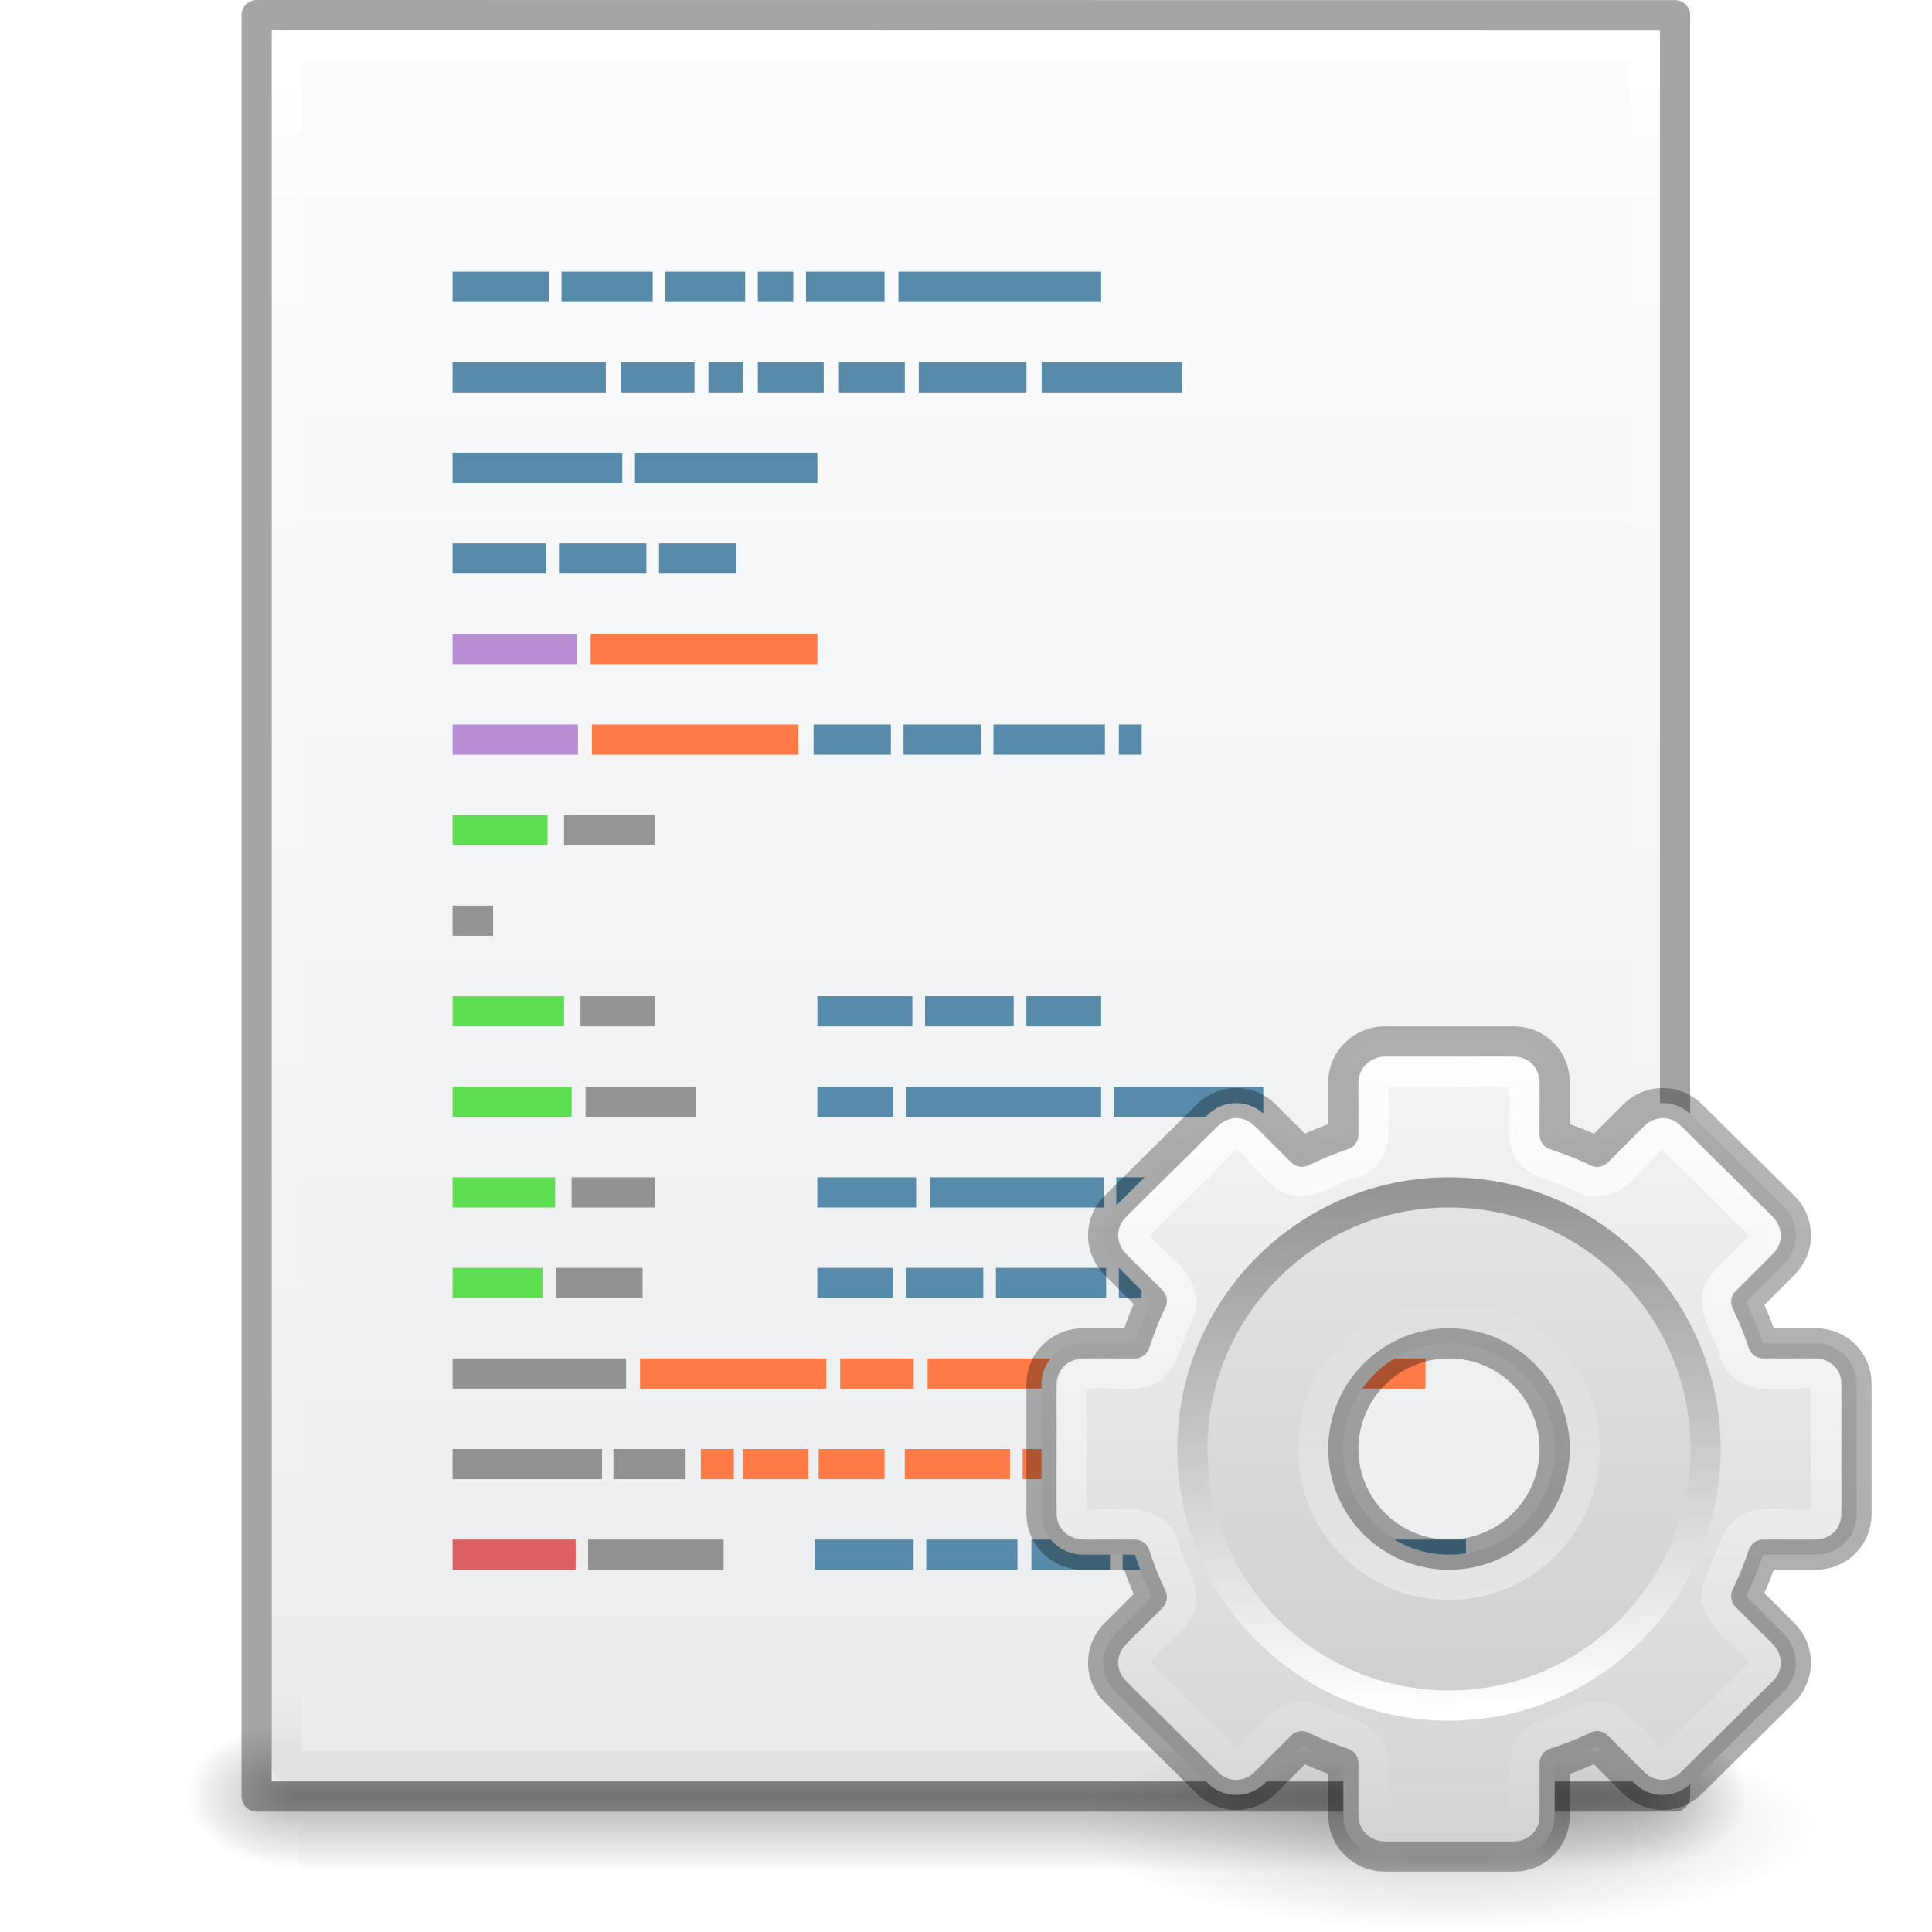
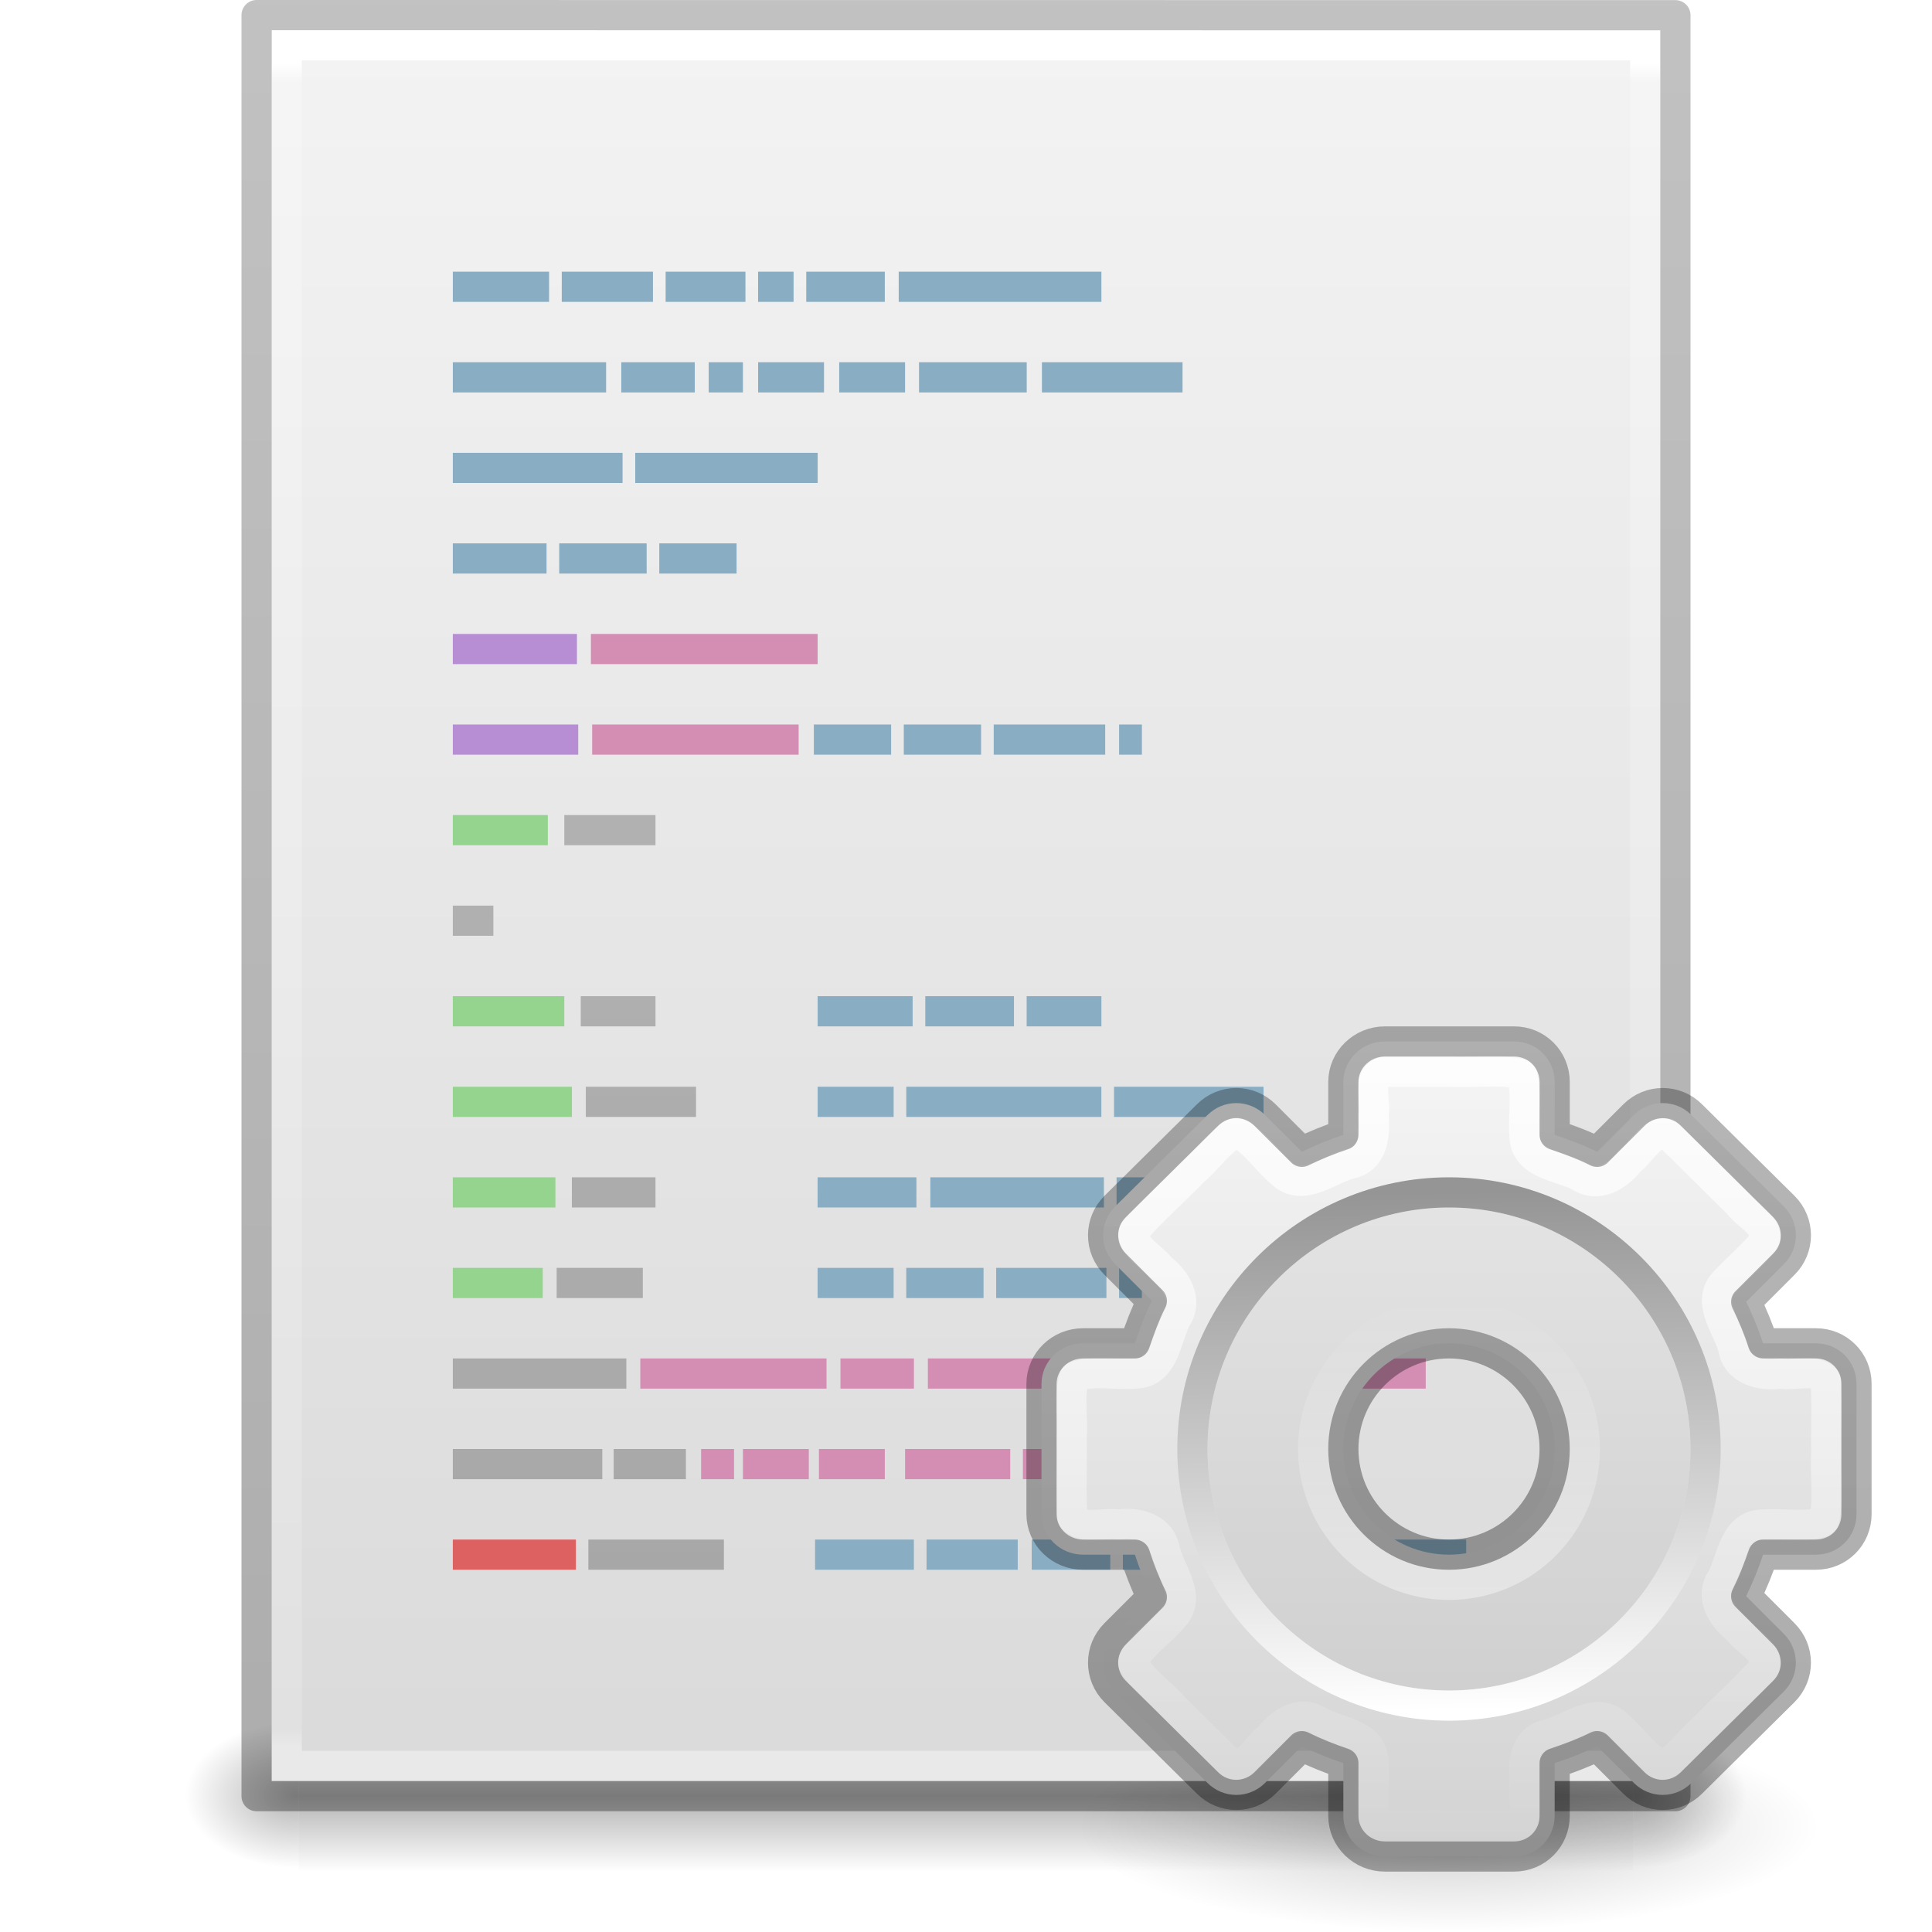
<svg xmlns="http://www.w3.org/2000/svg" xmlns:xlink="http://www.w3.org/1999/xlink" version="1.1" width="64" height="64" id="svg4132">
  <defs id="defs4134">
    <linearGradient id="linearGradient5031">
      <stop id="stop5033" style="stop-color:#a3a3a3;stop-opacity:1" offset="0" />
      <stop id="stop5035" style="stop-color:#bababa;stop-opacity:1" offset="1" />
    </linearGradient>
    <linearGradient id="linearGradient3104-6">
      <stop id="stop3106-3" style="stop-color:#000000;stop-opacity:0.318" offset="0" />
      <stop id="stop3108-9" style="stop-color:#000000;stop-opacity:0.24" offset="1" />
    </linearGradient>
    <linearGradient id="linearGradient3977-4">
      <stop id="stop3979-7" style="stop-color:#ffffff;stop-opacity:1" offset="0" />
      <stop id="stop3981-6" style="stop-color:#ffffff;stop-opacity:0.235" offset="0.012" />
      <stop id="stop3983-5" style="stop-color:#ffffff;stop-opacity:0.157" offset="0.988" />
      <stop id="stop3985-6" style="stop-color:#ffffff;stop-opacity:0.392" offset="1" />
    </linearGradient>
    <linearGradient id="linearGradient3600-9">
      <stop id="stop3602-3" style="stop-color:#f4f4f4;stop-opacity:1" offset="0" />
      <stop id="stop3604-7" style="stop-color:#dbdbdb;stop-opacity:1" offset="1" />
    </linearGradient>
    <linearGradient id="linearGradient5060">
      <stop id="stop5062" style="stop-color:#000000;stop-opacity:1" offset="0" />
      <stop id="stop5064" style="stop-color:#000000;stop-opacity:0" offset="1" />
    </linearGradient>
    <linearGradient id="linearGradient5048">
      <stop id="stop5050" style="stop-color:#000000;stop-opacity:0" offset="0" />
      <stop id="stop5056" style="stop-color:#000000;stop-opacity:1" offset="0.5" />
      <stop id="stop5052" style="stop-color:#000000;stop-opacity:0" offset="1" />
    </linearGradient>
    <linearGradient id="linearGradient10691">
-       <stop offset="0" style="stop-color:#000000;stop-opacity:1" id="stop10693" />
-       <stop offset="1" style="stop-color:#000000;stop-opacity:0" id="stop10695" />
+       <stop id="stop10693" style="stop-color:#000000;stop-opacity:1" offset="0" />
+       <stop id="stop10695" style="stop-color:#000000;stop-opacity:0" offset="1" />
    </linearGradient>
-     <linearGradient gradientUnits="userSpaceOnUse" id="linearGradient3309" y2="122.899" x2="63.999" y1="3.1" x1="63.999">
-       <stop offset="0" style="stop-color:#f6f6f6;stop-opacity:1" id="stop3311" />
-       <stop offset="1" style="stop-color:#d2d2d2;stop-opacity:1" id="stop3313" />
+     <linearGradient x1="63.999" y1="3.1" x2="63.999" y2="122.899" id="linearGradient3309" gradientUnits="userSpaceOnUse">
+       <stop id="stop3311" style="stop-color:#f6f6f6;stop-opacity:1" offset="0" />
+       <stop id="stop3313" style="stop-color:#d2d2d2;stop-opacity:1" offset="1" />
    </linearGradient>
    <linearGradient id="linearGradient5128">
-       <stop offset="0" style="stop-color:#ffffff;stop-opacity:1" id="stop5130" />
-       <stop offset="1" style="stop-color:#959595;stop-opacity:1" id="stop5132" />
+       <stop id="stop5130" style="stop-color:#ffffff;stop-opacity:1" offset="0" />
+       <stop id="stop5132" style="stop-color:#959595;stop-opacity:1" offset="1" />
    </linearGradient>
    <linearGradient id="linearGradient3679">
-       <stop offset="0" style="stop-color:#ffffff;stop-opacity:1" id="stop3681" />
-       <stop offset="1" style="stop-color:#ffffff;stop-opacity:0" id="stop3683" />
+       <stop id="stop3681" style="stop-color:#ffffff;stop-opacity:1" offset="0" />
+       <stop id="stop3683" style="stop-color:#ffffff;stop-opacity:0" offset="1" />
    </linearGradient>
-     <linearGradient xlink:href="#linearGradient3679" id="linearGradient3087" gradientUnits="userSpaceOnUse" x1="16.117" y1="21.119" x2="16.117" y2="10.998" gradientTransform="matrix(0.9879807,0,0,0.9879807,32.0771,32.13462)" />
-     <linearGradient xlink:href="#linearGradient3679" id="linearGradient3090" gradientUnits="userSpaceOnUse" x1="15.321" y1="3" x2="15.321" y2="29.045" gradientTransform="translate(32.00018,32)" />
-     <linearGradient xlink:href="#linearGradient5128" id="linearGradient3094" gradientUnits="userSpaceOnUse" gradientTransform="matrix(0.2043023,0,0,0.2043024,34.92483,35.12895)" x1="86.133" y1="105.105" x2="84.639" y2="20.895" />
-     <linearGradient xlink:href="#linearGradient3309" id="linearGradient3098" gradientUnits="userSpaceOnUse" gradientTransform="translate(17.00018,15)" x1="32.036" y1="19" x2="32.036" y2="47.012" />
-     <radialGradient xlink:href="#linearGradient10691" id="radialGradient3103" gradientUnits="userSpaceOnUse" gradientTransform="matrix(1.697563,0,0,0.4842001,36.62191,24.85526)" cx="6.703" cy="73.616" fx="6.703" fy="73.616" r="7.228" />
-     <radialGradient xlink:href="#linearGradient5060" id="radialGradient3941" gradientUnits="userSpaceOnUse" gradientTransform="matrix(0.03132633,0,0,0.02058823,35.22086,49.45142)" cx="605.714" cy="486.648" fx="605.714" fy="486.648" r="117.143" />
-     <radialGradient xlink:href="#linearGradient5060" id="radialGradient3944" gradientUnits="userSpaceOnUse" gradientTransform="matrix(-0.03132632,0,0,0.02058823,28.77914,49.45142)" cx="605.714" cy="486.648" fx="605.714" fy="486.648" r="117.143" />
-     <linearGradient xlink:href="#linearGradient5048" id="linearGradient3947" gradientUnits="userSpaceOnUse" gradientTransform="matrix(0.09153846,0,0,0.02058823,-1.084616,49.45142)" x1="302.857" y1="366.648" x2="302.857" y2="609.505" />
-     <linearGradient xlink:href="#linearGradient3104-6-2" id="linearGradient3932-0" gradientUnits="userSpaceOnUse" gradientTransform="matrix(1.084352,0,0,1.199737,79.55086,-4.16286)" x1="-51.786" y1="50.786" x2="-51.786" y2="2.906" />
+     <linearGradient x1="16.117" y1="21.119" x2="16.117" y2="10.998" id="linearGradient3087" xlink:href="#linearGradient3679" gradientUnits="userSpaceOnUse" gradientTransform="matrix(0.9879807,0,0,0.9879807,32.0771,32.13462)" />
+     <linearGradient x1="15.321" y1="3" x2="15.321" y2="29.045" id="linearGradient3090" xlink:href="#linearGradient3679" gradientUnits="userSpaceOnUse" gradientTransform="translate(32.00018,32)" />
+     <linearGradient x1="86.133" y1="105.105" x2="84.639" y2="20.895" id="linearGradient3094" xlink:href="#linearGradient5128" gradientUnits="userSpaceOnUse" gradientTransform="matrix(0.2043023,0,0,0.2043024,34.92483,35.12895)" />
+     <linearGradient x1="32.036" y1="19" x2="32.036" y2="47.012" id="linearGradient3098" xlink:href="#linearGradient3309" gradientUnits="userSpaceOnUse" gradientTransform="translate(17.00018,15)" />
+     <radialGradient cx="6.703" cy="73.616" r="7.228" fx="6.703" fy="73.616" id="radialGradient3103" xlink:href="#linearGradient10691" gradientUnits="userSpaceOnUse" gradientTransform="matrix(1.697563,0,0,0.4842001,36.62191,24.85526)" />
+     <linearGradient x1="22.104" y1="40.124" x2="22.104" y2="10.035" id="linearGradient3925" xlink:href="#linearGradient5031" gradientUnits="userSpaceOnUse" gradientTransform="matrix(0.8937486,0,0,1.931724,6.298629,-14.71222)" />
+     <linearGradient x1="-51.786" y1="50.786" x2="-51.786" y2="2.906" id="linearGradient3932" xlink:href="#linearGradient3104-6" gradientUnits="userSpaceOnUse" gradientTransform="matrix(1.084352,0,0,1.199737,79.55086,-4.16286)" />
+     <linearGradient x1="24" y1="5.864" x2="24" y2="42.1" id="linearGradient3935" xlink:href="#linearGradient3977-4" gradientUnits="userSpaceOnUse" gradientTransform="matrix(1.216216,0,0,1.540538,2.810818,-6.97295)" />
+     <linearGradient x1="25.132" y1="0.985" x2="25.132" y2="47.013" id="linearGradient3938" xlink:href="#linearGradient3600-9" gradientUnits="userSpaceOnUse" gradientTransform="matrix(1.314283,0,0,1.260239,0.4572141,-2.17932)" />
+     <radialGradient cx="605.714" cy="486.648" r="117.143" fx="605.714" fy="486.648" id="radialGradient3941" xlink:href="#linearGradient5060" gradientUnits="userSpaceOnUse" gradientTransform="matrix(0.03132633,0,0,0.02058823,35.22086,49.45142)" />
+     <radialGradient cx="605.714" cy="486.648" r="117.143" fx="605.714" fy="486.648" id="radialGradient3944" xlink:href="#linearGradient5060" gradientUnits="userSpaceOnUse" gradientTransform="matrix(-0.03132632,0,0,0.02058823,28.77914,49.45142)" />
+     <linearGradient x1="302.857" y1="366.648" x2="302.857" y2="609.505" id="linearGradient3947" xlink:href="#linearGradient5048" gradientUnits="userSpaceOnUse" gradientTransform="matrix(0.09153846,0,0,0.02058823,-1.084616,49.45142)" />
+     <linearGradient x1="-51.786" y1="50.786" x2="-51.786" y2="2.906" id="linearGradient3932-0" xlink:href="#linearGradient3104-6-2" gradientUnits="userSpaceOnUse" gradientTransform="matrix(1.084352,0,0,1.199737,79.55086,-4.16286)" />
    <linearGradient id="linearGradient3104-6-2">
      <stop id="stop3106-3-1" style="stop-color:#000000;stop-opacity:0.318" offset="0" />
      <stop id="stop3108-9-6" style="stop-color:#000000;stop-opacity:0.24" offset="1" />
    </linearGradient>
-     <linearGradient id="linearGradient3977-8">
-       <stop id="stop3979-5" style="stop-color:#ffffff;stop-opacity:1;" offset="0" />
-       <stop offset="0.049" style="stop-color:#ffffff;stop-opacity:0.235;" id="stop3981-1" />
-       <stop id="stop3983-8" style="stop-color:#ffffff;stop-opacity:0" offset="0.951" />
-       <stop id="stop3985-1" style="stop-color:#000000;stop-opacity:0.043" offset="1" />
-     </linearGradient>
-     <linearGradient id="linearGradient3927">
-       <stop style="stop-color:#fbfcfd;stop-opacity:1" offset="0" id="stop3929" />
-       <stop style="stop-color:#ebeced;stop-opacity:1" offset="1" id="stop3931" />
-     </linearGradient>
-     <linearGradient id="linearGradient3104">
-       <stop offset="0" style="stop-color:#a0a0a0;stop-opacity:1;" id="stop3106" />
-       <stop offset="1" style="stop-color:#bebebe;stop-opacity:1;" id="stop3108" />
-     </linearGradient>
-     <linearGradient id="linearGradient3977-4-1">
-       <stop id="stop3979-7-7" style="stop-color:#ffffff;stop-opacity:1;" offset="0" />
-       <stop offset="0.036" style="stop-color:#ffffff;stop-opacity:0.235;" id="stop3981-6-4" />
-       <stop id="stop3983-5-7" style="stop-color:#ffffff;stop-opacity:0.157;" offset="0.951" />
-       <stop id="stop3985-6-0" style="stop-color:#ffffff;stop-opacity:0.392;" offset="1" />
-     </linearGradient>
-     <linearGradient y2="42.06" x2="24" y1="5.94" x1="24" gradientTransform="matrix(0.905902,0,0,1.148805,2.255716,-5.065937)" gradientUnits="userSpaceOnUse" id="linearGradient3988" xlink:href="#linearGradient3977-8" />
-     <linearGradient y2="48.545" x2="25.029" y1="2.523" x1="25.029" gradientTransform="matrix(0.9789596,0,0,0.9397746,0.5023262,-1.490923)" gradientUnits="userSpaceOnUse" id="linearGradient3322" xlink:href="#linearGradient3927" />
  </defs>
-   <path style="opacity:0.3;fill:url(#radialGradient3941);fill-opacity:1;fill-rule:nonzero;stroke:none;stroke-width:1;marker:none;visibility:visible;display:inline;overflow:visible" id="path2883" d="m 54.1,57 c 0,0 0,5 0,5 C 55.713,62.01 58,60.88 58,59.5 c 0,-1.38 -1.8,-2.499 -3.9,-2.499 z" />
-   <rect style="opacity:0.3;fill:url(#linearGradient3947);fill-opacity:1;fill-rule:nonzero;stroke:none;stroke-width:1;marker:none;visibility:visible;display:inline;overflow:visible" id="rect2879" y="57" x="9.9" height="5" width="44.2" />
-   <path style="opacity:0.3;fill:url(#radialGradient3944);fill-opacity:1;fill-rule:nonzero;stroke:none;stroke-width:1;marker:none;visibility:visible;display:inline;overflow:visible" id="path2881" d="m 9.9,57 c 0,0 0,5 0,5 -1.613,0.01 -3.9,-1.12 -3.9,-2.5 0,-1.38 1.8,-2.499 3.9,-2.499 z" />
-   <g id="layer1" transform="translate(-0.0089737,-3.9798055e-6)">
-     <g id="layer1-8" transform="translate(0,-988.3531)">
-       <g id="layer1-1" transform="matrix(1.34253,0,0,1.341007,-0.2171741,988.1823)">
-         <path d="m 6.866,0.88 c 7.852,0 34.264,0.003 34.264,0.003 l 4e-5,43.248 c 0,0 -22.842,0 -34.264,0 0,-14.417 0,-28.834 0,-43.251 z" id="path4160" style="display:inline;fill:url(#linearGradient3322);fill-opacity:1;stroke:none;stroke-width:1;stroke-linecap:butt;stroke-linejoin:round;stroke-miterlimit:4;stroke-dasharray:none;stroke-dashoffset:0;stroke-opacity:0.425" />
-         <path id="rect6741-1" d="m 40.757,43.758 -33.518,0 0,-42.506 33.518,0 z" style="fill:none;stroke:url(#linearGradient3988);stroke-width:0.745;stroke-linecap:round;stroke-linejoin:round;stroke-miterlimit:4;stroke-dasharray:none;stroke-dashoffset:0;stroke-opacity:1" />
-         <path d="m 6.5,0.5 c 8.02,0 35,0.003 35,0.003 l 4.2e-5,44.003 c 0,0 -23.333,0 -35,0 0,-14.669 0,-29.337 0,-44.006 z" id="path4160-3-6" style="display:inline;fill:none;fill-opacity:1;stroke:#000000;stroke-width:0.745;stroke-linecap:butt;stroke-linejoin:round;stroke-miterlimit:4;stroke-dasharray:none;stroke-dashoffset:0;stroke-opacity:0.353" />
-       </g>
-     </g>
-     <path id="path4149-9" d="m 15,9 0,1 3.189,0 0,-1 z m 3.609,0 0,1 3.021,0 0,-1 z m 3.441,0 0,1 2.644,0 0,-1 z m 3.063,0 0,1 1.175,0 0,-1 z m 1.595,0 0,1 2.602,0 0,-1 z m 3.063,0 0,1 6.714,0 0,-1 z M 15,12 l 0,1 5.078,0 0,-1 z m 5.581,0 0,1 2.434,0 0,-1 z m 2.896,0 0,1 1.133,0 0,-1 z m 1.637,0 0,1 2.182,0 0,-1 z m 2.686,0 0,1 2.182,0 0,-1 z m 2.644,0 0,1 3.567,0 0,-1 z m 4.071,0 0,1 4.658,0 0,-1 z M 15,15 l 0,1 5.623,0 0,-1 z m 6.043,0 0,1 6.043,0 0,-1 z M 15,18 l 0,1 3.105,0 0,-1 z m 3.525,0 0,1 2.896,0 0,-1 z m 3.315,0 0,1 2.56,0 0,-1 z m 5.12,6 0,1 2.56,0 0,-1 z m 2.979,0 0,1 2.56,0 0,-1 z m 2.979,0 0,1 3.693,0 0,-1 z m 4.154,0 0,1 0.755,0 0,-1 z m -9.987,9 0,1 3.147,0 0,-1 z m 3.567,0 0,1 2.937,0 0,-1 z m 3.357,0 0,1 2.476,0 0,-1 z m -6.924,3 0,1 2.518,0 0,-1 z m 2.937,0 0,1 6.462,0 0,-1 z m 6.882,0 0,1 4.952,0 0,-1 z m -9.82,3 0,1 3.273,0 0,-1 z m 3.735,0 0,1 5.749,0 0,-1 z m 6.169,0 0,1 3.945,0 0,-1 z m -9.904,3 0,1 2.518,0 0,-1 z m 2.937,0 0,1 2.56,0 0,-1 z m 2.979,0 0,1 3.651,0 0,-1 z m 4.071,0 0,1 0.755,0 0,-1 z m 1.175,0 0,1 4.742,0 0,-1 z m -11.246,9 0,1 3.273,0 0,-1 z m 3.693,0 0,1 3.021,0 0,-1 z m 3.483,0 0,1 2.602,0 0,-1 z m 3.021,0 0,1 4.154,0 0,-1 z m 4.616,0 0,1 6.756,0 0,-1 z" style="display:inline;fill:#588ba9;fill-opacity:1;stroke:none" />
-     <path id="path4063-2" d="m 15,21 0,1 4.112,0 0,-1 z m 0,3 0,1 4.154,0 0,-1 z" style="display:inline;fill:#b78ed4;fill-opacity:1;stroke:none" />
-     <path id="path4061-4" d="m 19.574,21 0,1 7.512,0 0,-1 z m 0.042,3 0,1 6.84,0 0,-1 z m 1.595,21 0,1 6.169,0 0,-1 z m 6.63,0 0,1 2.434,0 0,-1 z m 2.896,0 0,1 5.791,0 0,-1 z m 6.253,0 0,1 3.987,0 0,-1 z m 4.406,0 0,1 1.553,0 0,-1 z m 2.014,0 0,1 0.923,0 0,-1 z m 1.343,0 0,1 2.476,0 0,-1 z m -21.528,3 0,1 1.091,0 0,-1 z m 1.385,0 0,1 2.182,0 0,-1 z m 2.518,0 0,1 2.182,0 0,-1 z m 2.854,0 0,1 3.483,0 0,-1 z m 3.903,0 0,1 4.532,0 0,-1 z m 5.162,0 0,1 3.063,0 0,-1 z m 3.441,0 0,1 0.713,0 0,-1 z" style="display:inline;fill:#ff7a46;fill-opacity:1;stroke:none" />
-     <path d="m 15,51 4.078,0 0,1 L 15,52 Z" id="path4009-6" style="display:inline;fill:#de6161;fill-opacity:1;stroke:none" />
-     <path id="path4007-9" d="m 18.693,27 0,1 3.021,0 0,-1 z M 15,30 l 0,1 1.343,0 0,-1 z m 4.238,3 0,1 2.476,0 0,-1 z m 0.168,3 0,1 3.651,0 0,-1 z m -0.462,3 0,1 2.77,0 0,-1 z m -0.504,3 0,1 2.854,0 0,-1 z M 15,45 l 0,1 5.749,0 0,-1 z m 0,3 0,1 4.952,0 0,-1 z m 5.329,0 0,1 2.392,0 0,-1 z m -0.839,3 0,1 4.49,0 0,-1 z" style="display:inline;fill:#000000;fill-opacity:0.392;stroke:none" />
-     <path id="path5302-3" d="m 15,27 0,1 3.147,0 0,-1 z m 0,6 0,1 3.693,0 0,-1 z m 0,3 0,1 3.945,0 0,-1 z m 0,3 0,1 3.399,0 0,-1 z m 0,3 0,1 2.979,0 0,-1 z" style="display:inline;fill:#5edf52;fill-opacity:1;stroke:none" />
-   </g>
  <path d="m 60.271,60.5 c 0,1.933 -5.494,3.5 -12.271,3.5 -6.777,0 -12.271,-1.567 -12.271,-3.5 0,-1.933 5.494,-3.5 12.271,-3.5 6.777,0 12.271,1.567 12.271,3.5 z" id="path10689" style="opacity:0.2;fill:url(#radialGradient3103);fill-opacity:1;fill-rule:nonzero;stroke:none;stroke-width:0.8;marker:none;visibility:visible;display:inline;overflow:visible" />
-   <path d="m 45.875,34.5 c -0.749,0 -1.375,0.595 -1.375,1.344 l 0,1.75 c -0.473,0.159 -0.933,0.343 -1.375,0.562 L 41.906,36.938 c -0.529,-0.529 -1.377,-0.529 -1.906,0 l -3.062,3.031 c -0.529,0.529 -0.529,1.377 0,1.906 l 1.219,1.219 c -0.224,0.45 -0.401,0.924 -0.562,1.406 l -1.719,0 c -0.749,0 -1.375,0.595 -1.375,1.344 l 0,4.312 c -10e-7,0.749 0.626,1.344 1.375,1.344 l 1.719,0 c 0.162,0.482 0.338,0.956 0.562,1.406 L 36.938,54.125 c -0.529,0.529 -0.529,1.377 0,1.906 l 3.062,3.031 c 0.529,0.529 1.377,0.529 1.906,0 l 1.219,-1.219 c 0.442,0.219 0.902,0.404 1.375,0.562 l 0,1.75 c -10e-7,0.749 0.626,1.344 1.375,1.344 l 4.281,0 c 0.749,0 1.344,-0.595 1.344,-1.344 l 0,-1.75 c 0.482,-0.162 0.956,-0.338 1.406,-0.562 l 1.219,1.219 c 0.529,0.529 1.377,0.529 1.906,0 l 3.062,-3.031 c 0.529,-0.529 0.529,-1.377 0,-1.906 l -1.25,-1.25 c 0.219,-0.442 0.404,-0.902 0.562,-1.375 l 1.75,0 c 0.749,0 1.344,-0.595 1.344,-1.344 l 0,-4.312 C 61.5,45.095 60.905,44.5 60.156,44.5 l -1.75,0 c -0.159,-0.473 -0.343,-0.933 -0.562,-1.375 l 1.25,-1.25 c 0.529,-0.529 0.529,-1.377 0,-1.906 l -3.062,-3.031 c -0.529,-0.529 -1.377,-0.529 -1.906,0 l -1.219,1.219 c -0.45,-0.224 -0.924,-0.401 -1.406,-0.562 l 0,-1.75 C 51.5,35.095 50.905,34.5 50.156,34.5 l -4.281,0 z m 2.125,10 c 1.932,0 3.5,1.568 3.5,3.5 0,1.932 -1.568,3.5 -3.5,3.5 -1.932,0 -3.5,-1.568 -3.5,-3.5 -10e-7,-1.932 1.568,-3.5 3.5,-3.5 z" id="rect2576" style="fill:url(#linearGradient3098);fill-opacity:1;fill-rule:nonzero;stroke:none;stroke-width:1;stroke-linecap:butt;stroke-linejoin:round;stroke-miterlimit:4;stroke-opacity:1;stroke-dasharray:none;stroke-dashoffset:0;marker:none;visibility:visible;display:block;overflow:visible;enable-background:accumulate" />
+   <rect width="44.2" height="5" x="9.9" y="57" id="rect2879" style="opacity:0.3;fill:url(#linearGradient3947);fill-opacity:1;fill-rule:nonzero;stroke:none;stroke-width:1;marker:none;visibility:visible;display:inline;overflow:visible" />
+   <path d="m 9.9,57 c 0,0 0,5 0,5 -1.613,0.01 -3.9,-1.12 -3.9,-2.5 0,-1.38 1.8,-2.499 3.9,-2.499 z" id="path2881" style="opacity:0.3;fill:url(#radialGradient3944);fill-opacity:1;fill-rule:nonzero;stroke:none;stroke-width:1;marker:none;visibility:visible;display:inline;overflow:visible" />
+   <path d="m 54.1,57 c 0,0 0,5 0,5 C 55.713,62.01 58,60.88 58,59.5 c 0,-1.38 -1.8,-2.499 -3.9,-2.499 z" id="path2883" style="opacity:0.3;fill:url(#radialGradient3941);fill-opacity:1;fill-rule:nonzero;stroke:none;stroke-width:1;marker:none;visibility:visible;display:inline;overflow:visible" />
+   <path d="m 9,1 c 10.541,0 46,0.004 46,0.004 L 55,59 c 0,0 -30.667,0 -46,0 0,-19.333 0,-38.666 0,-58 z" id="path4160-6" style="fill:url(#linearGradient3938);fill-opacity:1;stroke:none;display:inline" />
+   <path d="m 54.5,58.5 -45,0 0,-57 45,0 z" id="rect6741-1-8" style="fill:none;stroke:url(#linearGradient3935);stroke-width:1;stroke-linecap:round;stroke-linejoin:miter;stroke-miterlimit:4;stroke-opacity:1;stroke-dasharray:none;stroke-dashoffset:0" />
+   <path d="m 8.5,0.5 c 10.77,0 47,0.004 47,0.004 l 4.9e-5,58.996 c 0,0 -31.333,0 -47,0 0,-19.667 0,-39.333 0,-59 z" id="path4160-6-1" style="fill:none;stroke:url(#linearGradient3932);stroke-width:1;stroke-linecap:butt;stroke-linejoin:round;stroke-miterlimit:4;stroke-opacity:1;stroke-dasharray:none;stroke-dashoffset:0;display:inline" />
+   <path d="m 15,9 0,1 3.189,0 0,-1 z m 3.609,0 0,1 3.021,0 0,-1 z m 3.441,0 0,1 2.644,0 0,-1 z m 3.063,0 0,1 1.175,0 0,-1 z m 1.595,0 0,1 2.602,0 0,-1 z m 3.063,0 0,1 6.714,0 0,-1 z M 15,12 l 0,1 5.078,0 0,-1 z m 5.581,0 0,1 2.434,0 0,-1 z m 2.896,0 0,1 1.133,0 0,-1 z m 1.637,0 0,1 2.182,0 0,-1 z m 2.686,0 0,1 2.182,0 0,-1 z m 2.644,0 0,1 3.567,0 0,-1 z m 4.071,0 0,1 4.658,0 0,-1 z M 15,15 l 0,1 5.623,0 0,-1 z m 6.043,0 0,1 6.043,0 0,-1 z M 15,18 l 0,1 3.105,0 0,-1 z m 3.525,0 0,1 2.896,0 0,-1 z m 3.315,0 0,1 2.56,0 0,-1 z m 5.12,6 0,1 2.56,0 0,-1 z m 2.979,0 0,1 2.56,0 0,-1 z m 2.979,0 0,1 3.693,0 0,-1 z m 4.154,0 0,1 0.755,0 0,-1 z m -9.987,9 0,1 3.147,0 0,-1 z m 3.567,0 0,1 2.937,0 0,-1 z m 3.357,0 0,1 2.476,0 0,-1 z m -6.924,3 0,1 2.518,0 0,-1 z m 2.937,0 0,1 6.462,0 0,-1 z m 6.882,0 0,1 4.952,0 0,-1 z m -9.82,3 0,1 3.273,0 0,-1 z m 3.735,0 0,1 5.749,0 0,-1 z m 6.169,0 0,1 3.945,0 0,-1 z m -9.904,3 0,1 2.518,0 0,-1 z m 2.937,0 0,1 2.56,0 0,-1 z m 2.979,0 0,1 3.651,0 0,-1 z m 4.071,0 0,1 0.755,0 0,-1 z m -10.071,9 0,1 3.273,0 0,-1 z m 3.693,0 0,1 3.021,0 0,-1 z m 3.483,0 0,1 2.602,0 0,-1 z m 3.021,0 0,1 4.154,0 0,-1 z m 4.616,0 0,1 6.756,0 0,-1 z" id="path4149" style="fill:#89adc2;fill-opacity:1;stroke:none;display:inline" />
+   <path d="m 15,21 0,1 4.112,0 0,-1 z m 0,3 0,1 4.154,0 0,-1 z" id="path4063" style="fill:#b78ed4;fill-opacity:1;stroke:none;display:inline" />
+   <path d="m 19.574,21 0,1 7.512,0 0,-1 z m 0.042,3 0,1 6.84,0 0,-1 z m 1.595,21 0,1 6.169,0 0,-1 z m 6.63,0 0,1 2.434,0 0,-1 z m 2.896,0 0,1 5.791,0 0,-1 z m 14.016,0 0,1 2.476,0 0,-1 z m -21.528,3 0,1 1.091,0 0,-1 z m 1.385,0 0,1 2.182,0 0,-1 z m 2.518,0 0,1 2.182,0 0,-1 z m 2.854,0 0,1 3.483,0 0,-1 z m 3.903,0 0,1 4.532,0 0,-1 z" id="path4061" style="fill:#d48eb3;fill-opacity:1;stroke:none;display:inline" />
+   <path d="m 15,51 4.078,0 0,1 L 15,52 z" id="path4009" style="fill:#de6161;fill-opacity:1;stroke:none;display:inline" />
+   <path d="m 18.693,27 0,1 3.021,0 0,-1 z M 15,30 l 0,1 1.343,0 0,-1 z m 4.238,3 0,1 2.476,0 0,-1 z m 0.168,3 0,1 3.651,0 0,-1 z m -0.462,3 0,1 2.77,0 0,-1 z m -0.504,3 0,1 2.854,0 0,-1 z M 15,45 l 0,1 5.749,0 0,-1 z m 0,3 0,1 4.952,0 0,-1 z m 5.329,0 0,1 2.392,0 0,-1 z m -0.839,3 0,1 4.49,0 0,-1 z" id="path4007" style="fill:url(#linearGradient3925);fill-opacity:1;stroke:none;display:inline" />
+   <path d="m 15,27 0,1 3.147,0 0,-1 z m 0,6 0,1 3.693,0 0,-1 z m 0,3 0,1 3.945,0 0,-1 z m 0,3 0,1 3.399,0 0,-1 z m 0,3 0,1 2.979,0 0,-1 z" id="path5302" style="fill:#94d48e;fill-opacity:1;stroke:none;display:inline" />
+   <path d="m 45.875,34.5 c -0.749,0 -1.375,0.595 -1.375,1.344 l 0,1.75 c -0.473,0.159 -0.933,0.343 -1.375,0.562 L 41.906,36.938 c -0.529,-0.529 -1.377,-0.529 -1.906,0 l -3.062,3.031 c -0.529,0.529 -0.529,1.377 0,1.906 l 1.219,1.219 c -0.224,0.45 -0.401,0.924 -0.562,1.406 l -1.719,0 c -0.749,0 -1.375,0.595 -1.375,1.344 l 0,4.312 c -10e-7,0.749 0.626,1.344 1.375,1.344 l 1.719,0 c 0.162,0.482 0.338,0.956 0.562,1.406 L 36.938,54.125 c -0.529,0.529 -0.529,1.377 0,1.906 l 3.062,3.031 c 0.529,0.529 1.377,0.529 1.906,0 l 1.219,-1.219 c 0.442,0.219 0.902,0.404 1.375,0.562 l 0,1.75 c -10e-7,0.749 0.626,1.344 1.375,1.344 l 4.281,0 c 0.749,0 1.344,-0.595 1.344,-1.344 l 0,-1.75 c 0.482,-0.162 0.956,-0.338 1.406,-0.562 l 1.219,1.219 c 0.529,0.529 1.377,0.529 1.906,0 l 3.062,-3.031 c 0.529,-0.529 0.529,-1.377 0,-1.906 l -1.25,-1.25 c 0.219,-0.442 0.404,-0.902 0.562,-1.375 l 1.75,0 c 0.749,0 1.344,-0.595 1.344,-1.344 l 0,-4.312 C 61.5,45.095 60.905,44.5 60.156,44.5 l -1.75,0 c -0.159,-0.473 -0.343,-0.933 -0.562,-1.375 l 1.25,-1.25 c 0.529,-0.529 0.529,-1.377 0,-1.906 l -3.062,-3.031 c -0.529,-0.529 -1.377,-0.529 -1.906,0 l -1.219,1.219 c -0.45,-0.224 -0.924,-0.401 -1.406,-0.562 l 0,-1.75 C 51.5,35.095 50.905,34.5 50.156,34.5 l -4.281,0 z m 2.125,10 c 1.932,0 3.5,1.568 3.5,3.5 0,1.932 -1.568,3.5 -3.5,3.5 -1.932,0 -3.5,-1.568 -3.5,-3.5 -10e-7,-1.932 1.568,-3.5 3.5,-3.5 z" id="rect2576" style="fill:url(#linearGradient3098);fill-opacity:1;fill-rule:nonzero;stroke:none;stroke-width:1;marker:none;visibility:visible;display:block;overflow:visible;enable-background:accumulate" />
  <path d="m 48,40 c -4.411,0 -8,3.589 -8,8 0,4.411 3.589,8 8,8 4.411,0 8,-3.589 8,-8 0,-4.411 -3.589,-8 -8,-8 z m 0,5 c 1.657,0 3,1.343 3,3 0,1.657 -1.343,3 -3,3 -1.657,0 -3,-1.343 -3,-3 0,-1.657 1.343,-3 3,-3 z" id="path3315" style="opacity:0.05;fill:#000000;fill-opacity:1;stroke:none" />
  <path d="m 48,39.5 c -4.687,0 -8.5,3.813 -8.5,8.5 0,4.687 3.813,8.5 8.5,8.5 4.687,0 8.5,-3.813 8.5,-8.5 0,-4.687 -3.813,-8.5 -8.5,-8.5 z" id="path28" style="fill:none;stroke:url(#linearGradient3094);stroke-width:1;stroke-miterlimit:4;stroke-dasharray:none" />
  <path d="m 45.875,35.5 c -0.64,0.14 -0.281,0.97 -0.375,1.447 0.046,0.597 0.012,1.387 -0.688,1.584 -0.765,0.161 -1.646,1.018 -2.375,0.312 -0.506,-0.426 -0.888,-1.059 -1.484,-1.335 -0.541,0.275 -0.931,0.876 -1.415,1.286 -0.654,0.678 -1.377,1.301 -1.987,2.014 -0.038,0.539 0.616,0.809 0.907,1.211 0.501,0.38 0.917,1.058 0.504,1.659 -0.34,0.66 -0.389,1.819 -1.367,1.822 -0.658,0.053 -1.368,-0.114 -1.99,0.099 -0.222,0.621 -0.049,1.346 -0.104,2.01 0.018,0.894 -0.036,1.794 0.027,2.684 0.377,0.391 1.024,0.133 1.524,0.208 0.639,-0.094 1.423,0.122 1.538,0.859 0.175,0.713 0.929,1.558 0.254,2.234 -0.42,0.5 -1.05,0.879 -1.322,1.467 0.285,0.6 0.922,0.985 1.357,1.493 0.645,0.631 1.297,1.297 1.935,1.908 0.551,0.041 0.827,-0.621 1.237,-0.919 0.38,-0.502 1.06,-0.918 1.661,-0.502 0.649,0.342 1.788,0.401 1.788,1.366 0.056,0.659 -0.12,1.38 0.104,1.995 0.711,0.211 1.509,0.047 2.257,0.099 0.814,-0.015 1.632,0.03 2.443,-0.022 0.378,-0.363 0.12,-1.009 0.196,-1.498 -0.055,-0.578 0.023,-1.325 0.688,-1.511 0.778,-0.149 1.669,-1.021 2.406,-0.312 0.506,0.426 0.888,1.059 1.484,1.335 0.541,-0.275 0.931,-0.876 1.415,-1.286 0.654,-0.678 1.377,-1.301 1.987,-2.014 0.038,-0.539 -0.616,-0.809 -0.907,-1.211 -0.507,-0.39 -0.963,-1.072 -0.534,-1.692 0.342,-0.649 0.401,-1.788 1.366,-1.788 0.664,-0.047 1.374,0.101 2.005,-0.088 0.191,-0.734 0.04,-1.548 0.088,-2.315 -0.014,-0.8 0.029,-1.604 -0.022,-2.401 -0.363,-0.378 -1.009,-0.12 -1.498,-0.196 -0.643,0.09 -1.446,-0.101 -1.566,-0.851 -0.188,-0.702 -0.928,-1.542 -0.257,-2.212 0.436,-0.462 0.929,-0.877 1.33,-1.369 0.026,-0.543 -0.62,-0.808 -0.916,-1.209 -0.784,-0.769 -1.577,-1.572 -2.353,-2.322 -0.551,-0.041 -0.827,0.621 -1.237,0.919 -0.38,0.501 -1.058,0.917 -1.659,0.504 -0.66,-0.34 -1.819,-0.389 -1.822,-1.367 -0.047,-0.664 0.101,-1.374 -0.088,-2.005 -0.734,-0.192 -1.548,-0.04 -2.315,-0.088 -0.741,0 -1.481,0 -2.222,0 z" id="path2901" style="opacity:0.8;fill:none;stroke:url(#linearGradient3090);stroke-width:1;stroke-linecap:butt;stroke-linejoin:round;stroke-miterlimit:4;stroke-opacity:1;stroke-dasharray:none;stroke-dashoffset:0;marker:none;visibility:visible;display:block;overflow:visible;enable-background:accumulate" />
  <path d="m 52.5,48 a 4.5,4.5 0 0 1 -9,0 4.5,4.5 0 1 1 9,0 z" id="path3690" style="opacity:0.4;color:#000000;fill:none;stroke:url(#linearGradient3087);stroke-width:1;stroke-linecap:butt;stroke-linejoin:miter;stroke-miterlimit:4;stroke-opacity:1;stroke-dasharray:none;stroke-dashoffset:0;marker:none;visibility:visible;display:inline;overflow:visible;enable-background:accumulate" />
-   <path d="m 45.875,34.5 c -0.749,0 -1.375,0.595 -1.375,1.344 l 0,1.75 c -0.473,0.159 -0.933,0.343 -1.375,0.562 L 41.906,36.938 c -0.529,-0.529 -1.377,-0.529 -1.906,0 l -3.062,3.031 c -0.529,0.529 -0.529,1.377 0,1.906 l 1.219,1.219 c -0.224,0.45 -0.401,0.924 -0.562,1.406 l -1.719,0 c -0.749,0 -1.375,0.595 -1.375,1.344 l 0,4.312 c -10e-7,0.749 0.626,1.344 1.375,1.344 l 1.719,0 c 0.162,0.482 0.338,0.956 0.562,1.406 L 36.938,54.125 c -0.529,0.529 -0.529,1.377 0,1.906 l 3.062,3.031 c 0.529,0.529 1.377,0.529 1.906,0 l 1.219,-1.219 c 0.442,0.219 0.902,0.404 1.375,0.562 l 0,1.75 c -10e-7,0.749 0.626,1.344 1.375,1.344 l 4.281,0 c 0.749,0 1.344,-0.595 1.344,-1.344 l 0,-1.75 c 0.482,-0.162 0.956,-0.338 1.406,-0.562 l 1.219,1.219 c 0.529,0.529 1.377,0.529 1.906,0 l 3.062,-3.031 c 0.529,-0.529 0.529,-1.377 0,-1.906 l -1.25,-1.25 c 0.219,-0.442 0.404,-0.902 0.562,-1.375 l 1.75,0 c 0.749,0 1.344,-0.595 1.344,-1.344 l 0,-4.312 C 61.5,45.095 60.905,44.5 60.156,44.5 l -1.75,0 c -0.159,-0.473 -0.343,-0.933 -0.562,-1.375 l 1.25,-1.25 c 0.529,-0.529 0.529,-1.377 0,-1.906 l -3.062,-3.031 c -0.529,-0.529 -1.377,-0.529 -1.906,0 l -1.219,1.219 c -0.45,-0.224 -0.924,-0.401 -1.406,-0.562 l 0,-1.75 C 51.5,35.095 50.905,34.5 50.156,34.5 l -4.281,0 z m 2.125,10 c 1.932,0 3.5,1.568 3.5,3.5 0,1.932 -1.568,3.5 -3.5,3.5 -1.932,0 -3.5,-1.568 -3.5,-3.5 -10e-7,-1.932 1.568,-3.5 3.5,-3.5 z" id="rect2576-7" style="fill:none;fill-opacity:1;fill-rule:nonzero;stroke:url(#linearGradient3932-0);stroke-width:1;stroke-linecap:butt;stroke-linejoin:round;stroke-miterlimit:4;stroke-opacity:1;stroke-dasharray:none;stroke-dashoffset:0;marker:none;visibility:visible;display:inline;overflow:visible;enable-background:accumulate;color:#000000" />
+   <path d="m 45.875,34.5 c -0.749,0 -1.375,0.595 -1.375,1.344 l 0,1.75 c -0.473,0.159 -0.933,0.343 -1.375,0.562 L 41.906,36.938 c -0.529,-0.529 -1.377,-0.529 -1.906,0 l -3.062,3.031 c -0.529,0.529 -0.529,1.377 0,1.906 l 1.219,1.219 c -0.224,0.45 -0.401,0.924 -0.562,1.406 l -1.719,0 c -0.749,0 -1.375,0.595 -1.375,1.344 l 0,4.312 c -10e-7,0.749 0.626,1.344 1.375,1.344 l 1.719,0 c 0.162,0.482 0.338,0.956 0.562,1.406 L 36.938,54.125 c -0.529,0.529 -0.529,1.377 0,1.906 l 3.062,3.031 c 0.529,0.529 1.377,0.529 1.906,0 l 1.219,-1.219 c 0.442,0.219 0.902,0.404 1.375,0.562 l 0,1.75 c -10e-7,0.749 0.626,1.344 1.375,1.344 l 4.281,0 c 0.749,0 1.344,-0.595 1.344,-1.344 l 0,-1.75 c 0.482,-0.162 0.956,-0.338 1.406,-0.562 l 1.219,1.219 c 0.529,0.529 1.377,0.529 1.906,0 l 3.062,-3.031 c 0.529,-0.529 0.529,-1.377 0,-1.906 l -1.25,-1.25 c 0.219,-0.442 0.404,-0.902 0.562,-1.375 l 1.75,0 c 0.749,0 1.344,-0.595 1.344,-1.344 l 0,-4.312 C 61.5,45.095 60.905,44.5 60.156,44.5 l -1.75,0 c -0.159,-0.473 -0.343,-0.933 -0.562,-1.375 l 1.25,-1.25 c 0.529,-0.529 0.529,-1.377 0,-1.906 l -3.062,-3.031 c -0.529,-0.529 -1.377,-0.529 -1.906,0 l -1.219,1.219 c -0.45,-0.224 -0.924,-0.401 -1.406,-0.562 l 0,-1.75 C 51.5,35.095 50.905,34.5 50.156,34.5 l -4.281,0 z m 2.125,10 c 1.932,0 3.5,1.568 3.5,3.5 0,1.932 -1.568,3.5 -3.5,3.5 -1.932,0 -3.5,-1.568 -3.5,-3.5 -10e-7,-1.932 1.568,-3.5 3.5,-3.5 z" id="rect2576-7" style="color:#000000;fill:none;stroke:url(#linearGradient3932-0);stroke-width:1;stroke-linecap:butt;stroke-linejoin:round;stroke-miterlimit:4;stroke-opacity:1;stroke-dasharray:none;stroke-dashoffset:0;marker:none;visibility:visible;display:inline;overflow:visible;enable-background:accumulate" />
</svg>
